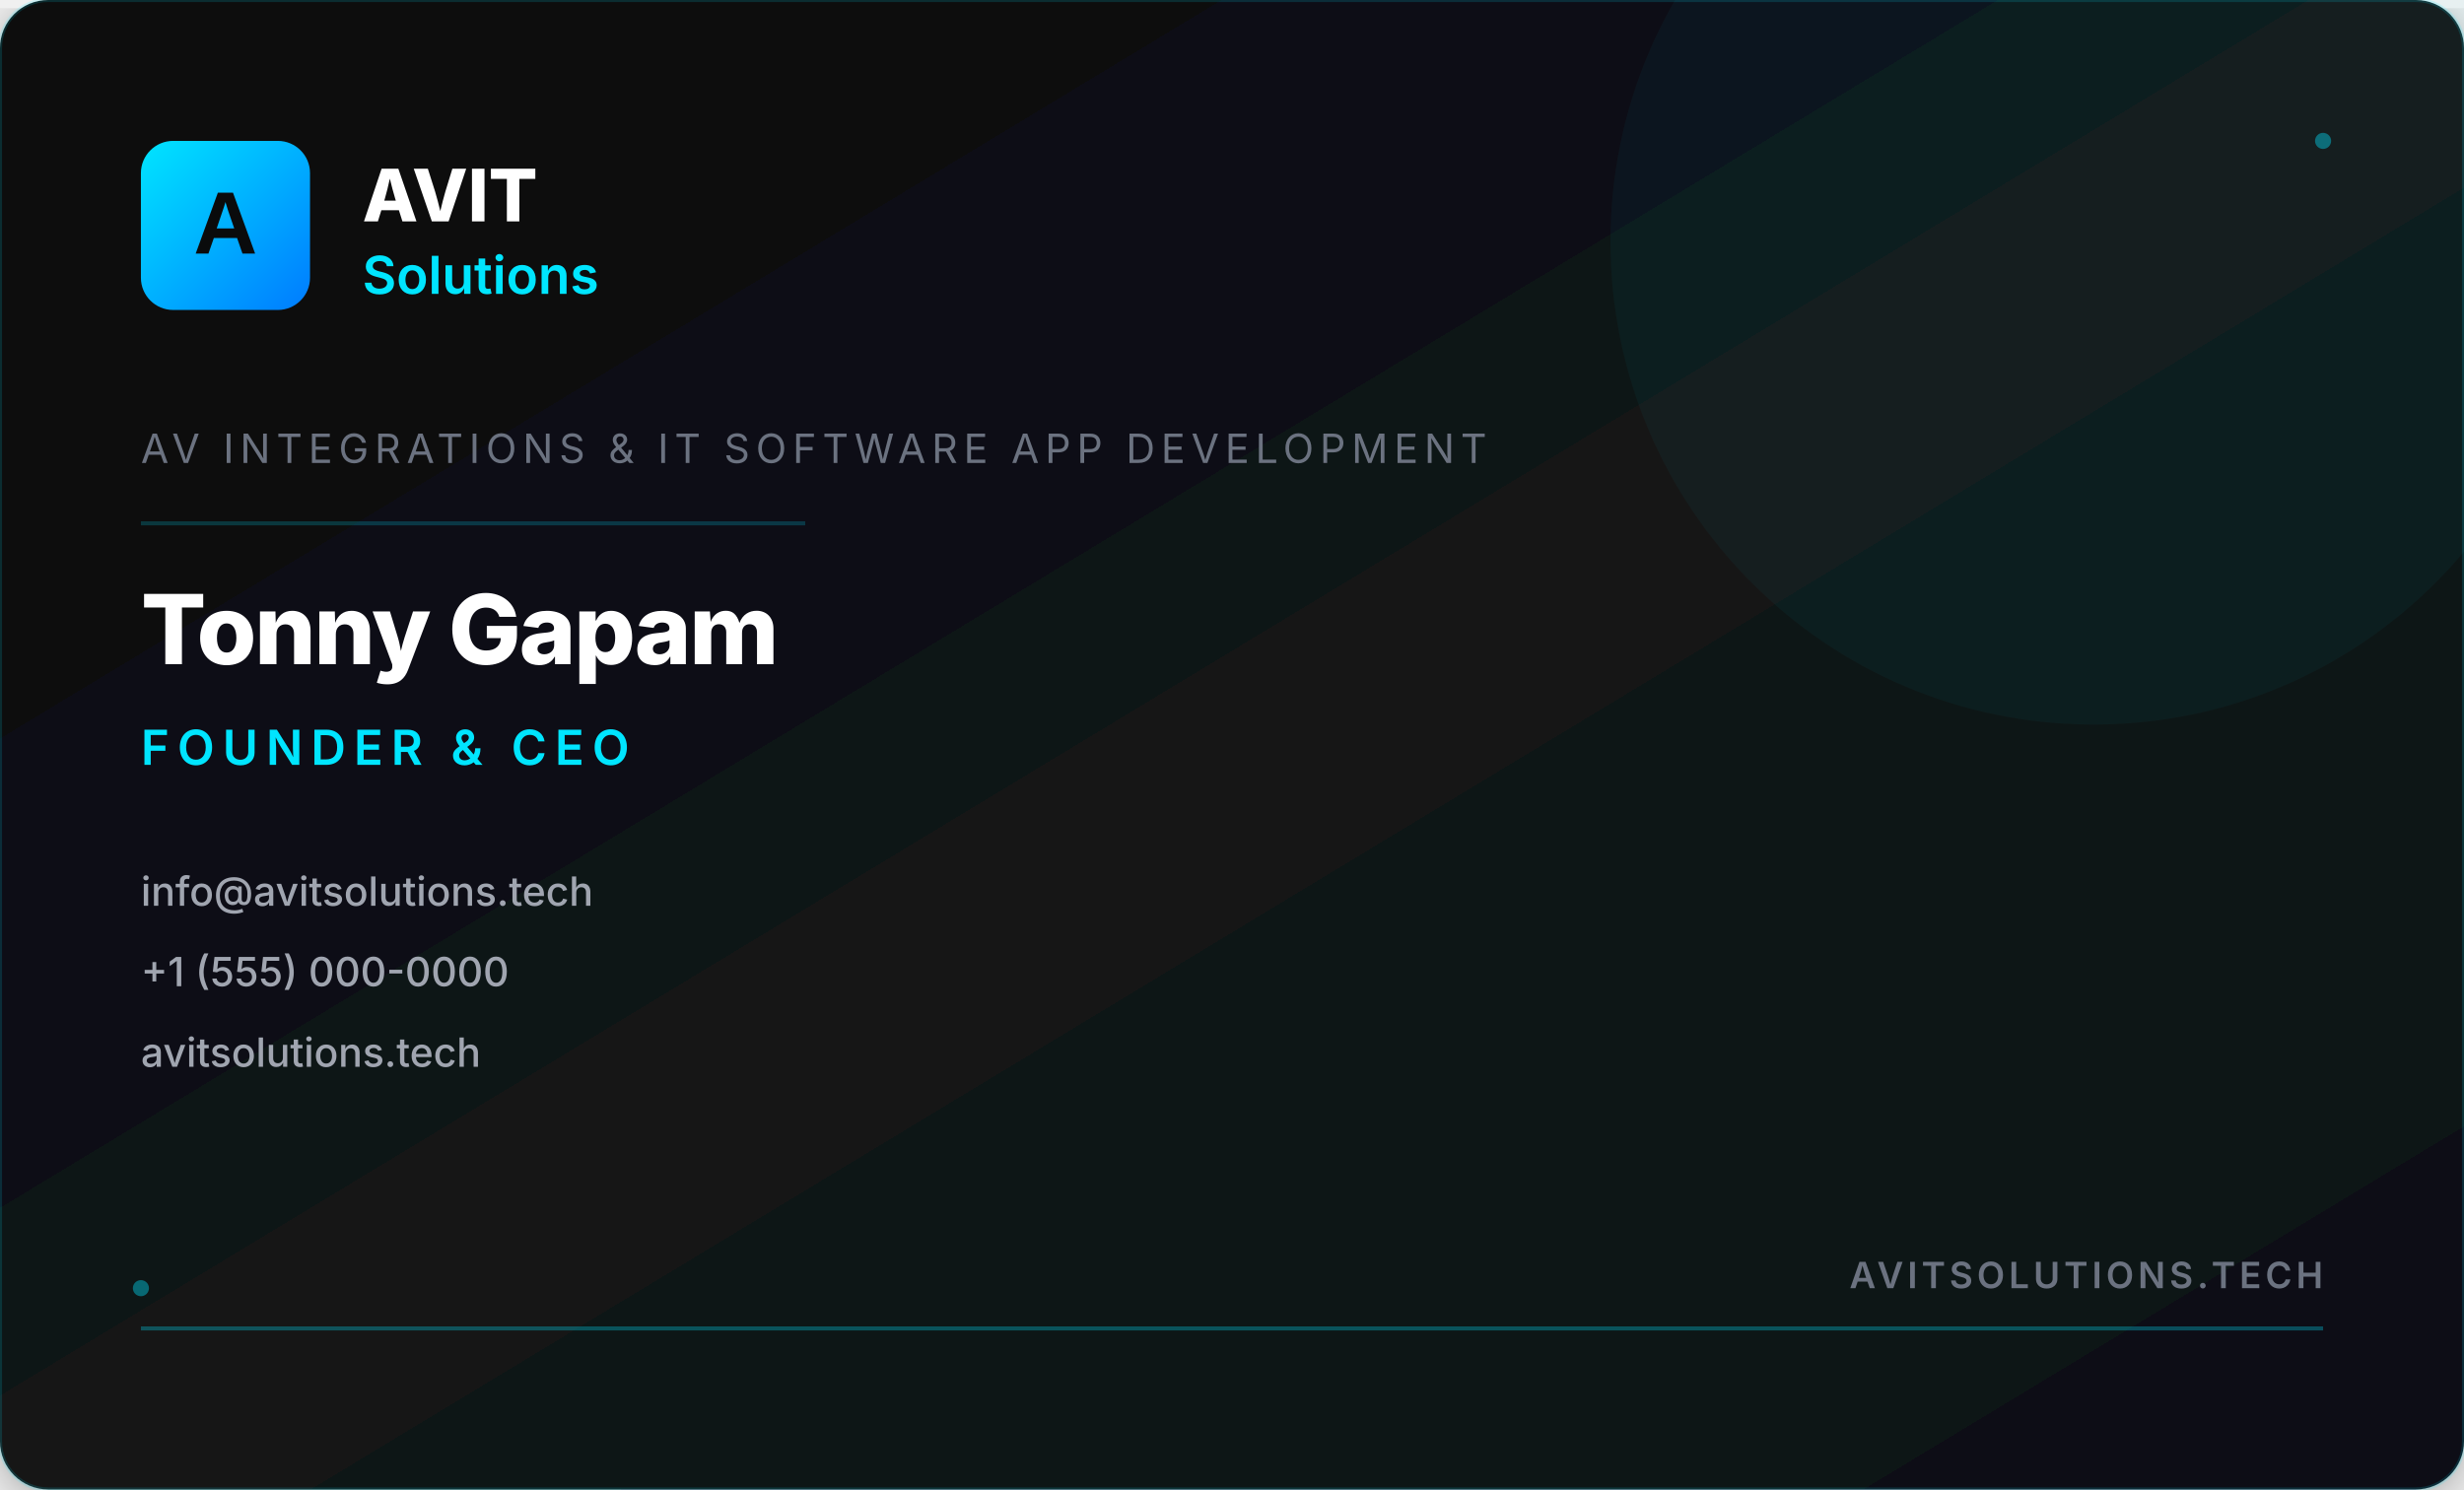
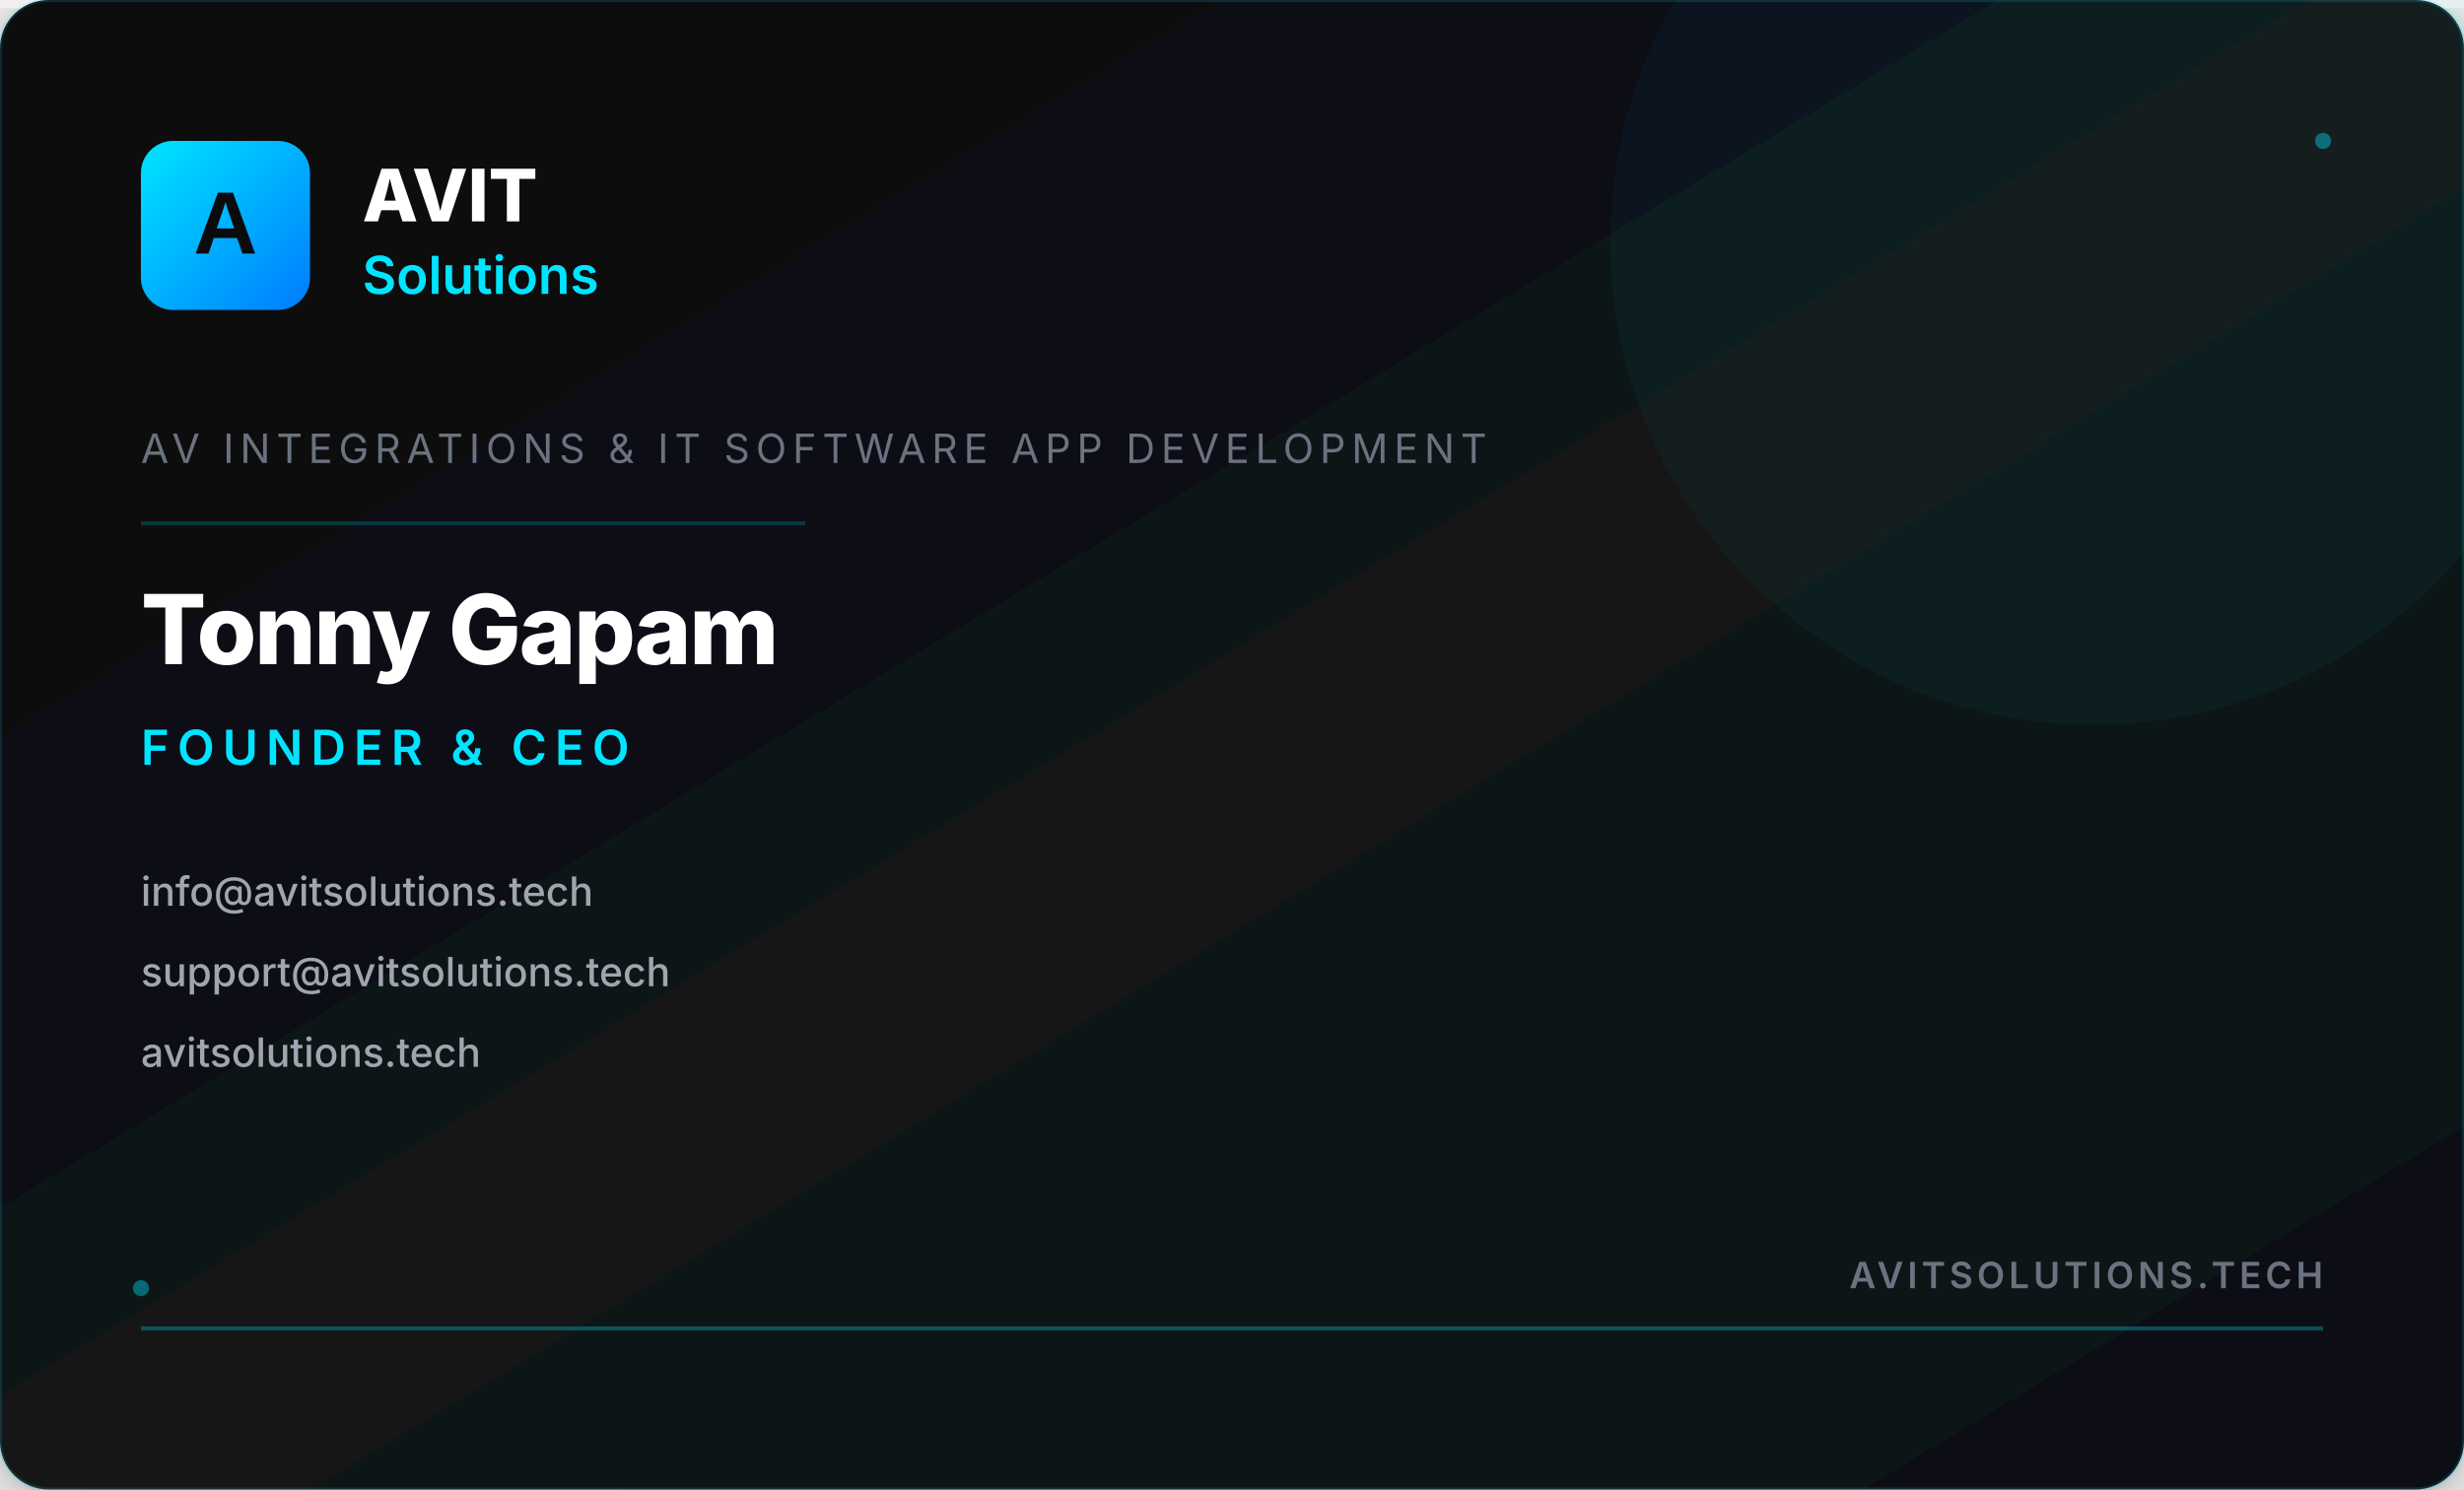
<svg xmlns="http://www.w3.org/2000/svg" viewBox="0 0 612 370" width="612" height="370">
  <defs>
    <linearGradient id="bgGrad" x1="0%" y1="0%" x2="100%" y2="100%">
      <stop offset="0%" stop-color="#0a0b0c" />
      <stop offset="50%" stop-color="#121317" />
      <stop offset="100%" stop-color="#0e1117" />
    </linearGradient>
    <linearGradient id="accentGrad" x1="0%" y1="0%" x2="100%" y2="100%">
      <stop offset="0%" stop-color="#00E5FF" />
      <stop offset="100%" stop-color="#4d8aff" />
    </linearGradient>
    <linearGradient id="logoGrad" x1="0%" y1="0%" x2="100%" y2="100%">
      <stop offset="0%" stop-color="#00E5FF" />
      <stop offset="100%" stop-color="#007BFF" />
    </linearGradient>
    <filter id="glow">
      <feGaussianBlur stdDeviation="3" result="blur" />
      <feMerge>
        <feMergeNode in="blur" />
        <feMergeNode in="SourceGraphic" />
      </feMerge>
    </filter>
    <filter id="shadow">
      <feDropShadow dx="0" dy="2" stdDeviation="8" flood-color="#000000" flood-opacity="0.5" />
    </filter>
  </defs>
  <rect width="612" height="370" rx="12" fill="url(#bgGrad)" filter="url(#shadow)" />
  <rect width="612" height="370" rx="12" fill="none" stroke="rgba(0,229,255,0.15)" stroke-width="1" />
  <circle cx="520" cy="60" r="120" fill="rgba(0,229,255,0.04)" />
  <line x1="35" y1="330" x2="577" y2="330" stroke="rgba(0,229,255,0.3)" stroke-width="1" />
  <rect x="35" y="35" width="42" height="42" rx="8" fill="url(#logoGrad)" />
  <text x="56" y="63" font-family="Arial, sans-serif" font-weight="900" font-size="22" fill="#0a0b0c" text-anchor="middle">A</text>
  <text x="90" y="55" font-family="'Inter', Arial, sans-serif" font-weight="800" font-size="18" fill="#ffffff">AVIT</text>
  <text x="90" y="73" font-family="'Inter', Arial, sans-serif" font-weight="600" font-size="13" fill="#00E5FF">Solutions</text>
  <text x="35" y="115" font-family="'Inter', Arial, sans-serif" font-weight="400" font-size="10" fill="#6b7280" letter-spacing="1.5" text-transform="uppercase">
    AV INTEGRATIONS &amp; IT SOFTWARE APP DEVELOPMENT
  </text>
  <line x1="35" y1="130" x2="200" y2="130" stroke="rgba(0,229,255,0.2)" stroke-width="1" />
  <text x="35" y="165" font-family="'Inter', Arial, sans-serif" font-weight="800" font-size="24" fill="#ffffff" letter-spacing="-0.5">Tonny Gapam</text>
  <text x="35" y="190" font-family="'Inter', Arial, sans-serif" font-weight="600" font-size="12" fill="#00E5FF" letter-spacing="2">FOUNDER &amp; CEO</text>
  <text x="35" y="225" font-family="'Inter', Arial, sans-serif" font-weight="500" font-size="10" fill="#a0a5b0">info@avitsolutions.tech</text>
-   <text x="35" y="245" font-family="'Inter', Arial, sans-serif" font-weight="500" font-size="10" fill="#a0a5b0">+1 (555) 000-0000</text>
+   <text x="35" y="245" font-family="'Inter', Arial, sans-serif" font-weight="500" font-size="10" fill="#a0a5b0">support@avitsolutions.tech</text>
  <text x="35" y="265" font-family="'Inter', Arial, sans-serif" font-weight="500" font-size="10" fill="#a0a5b0">avitsolutions.tech</text>
  <text x="577" y="320" font-family="'Inter', Arial, sans-serif" font-weight="600" font-size="9" fill="#6b7280" text-anchor="end" letter-spacing="1">AVITSOLUTIONS.TECH</text>
  <circle cx="577" cy="35" r="2" fill="rgba(0,229,255,0.4)" />
  <circle cx="35" cy="320" r="2" fill="rgba(0,229,255,0.4)" />
</svg>
